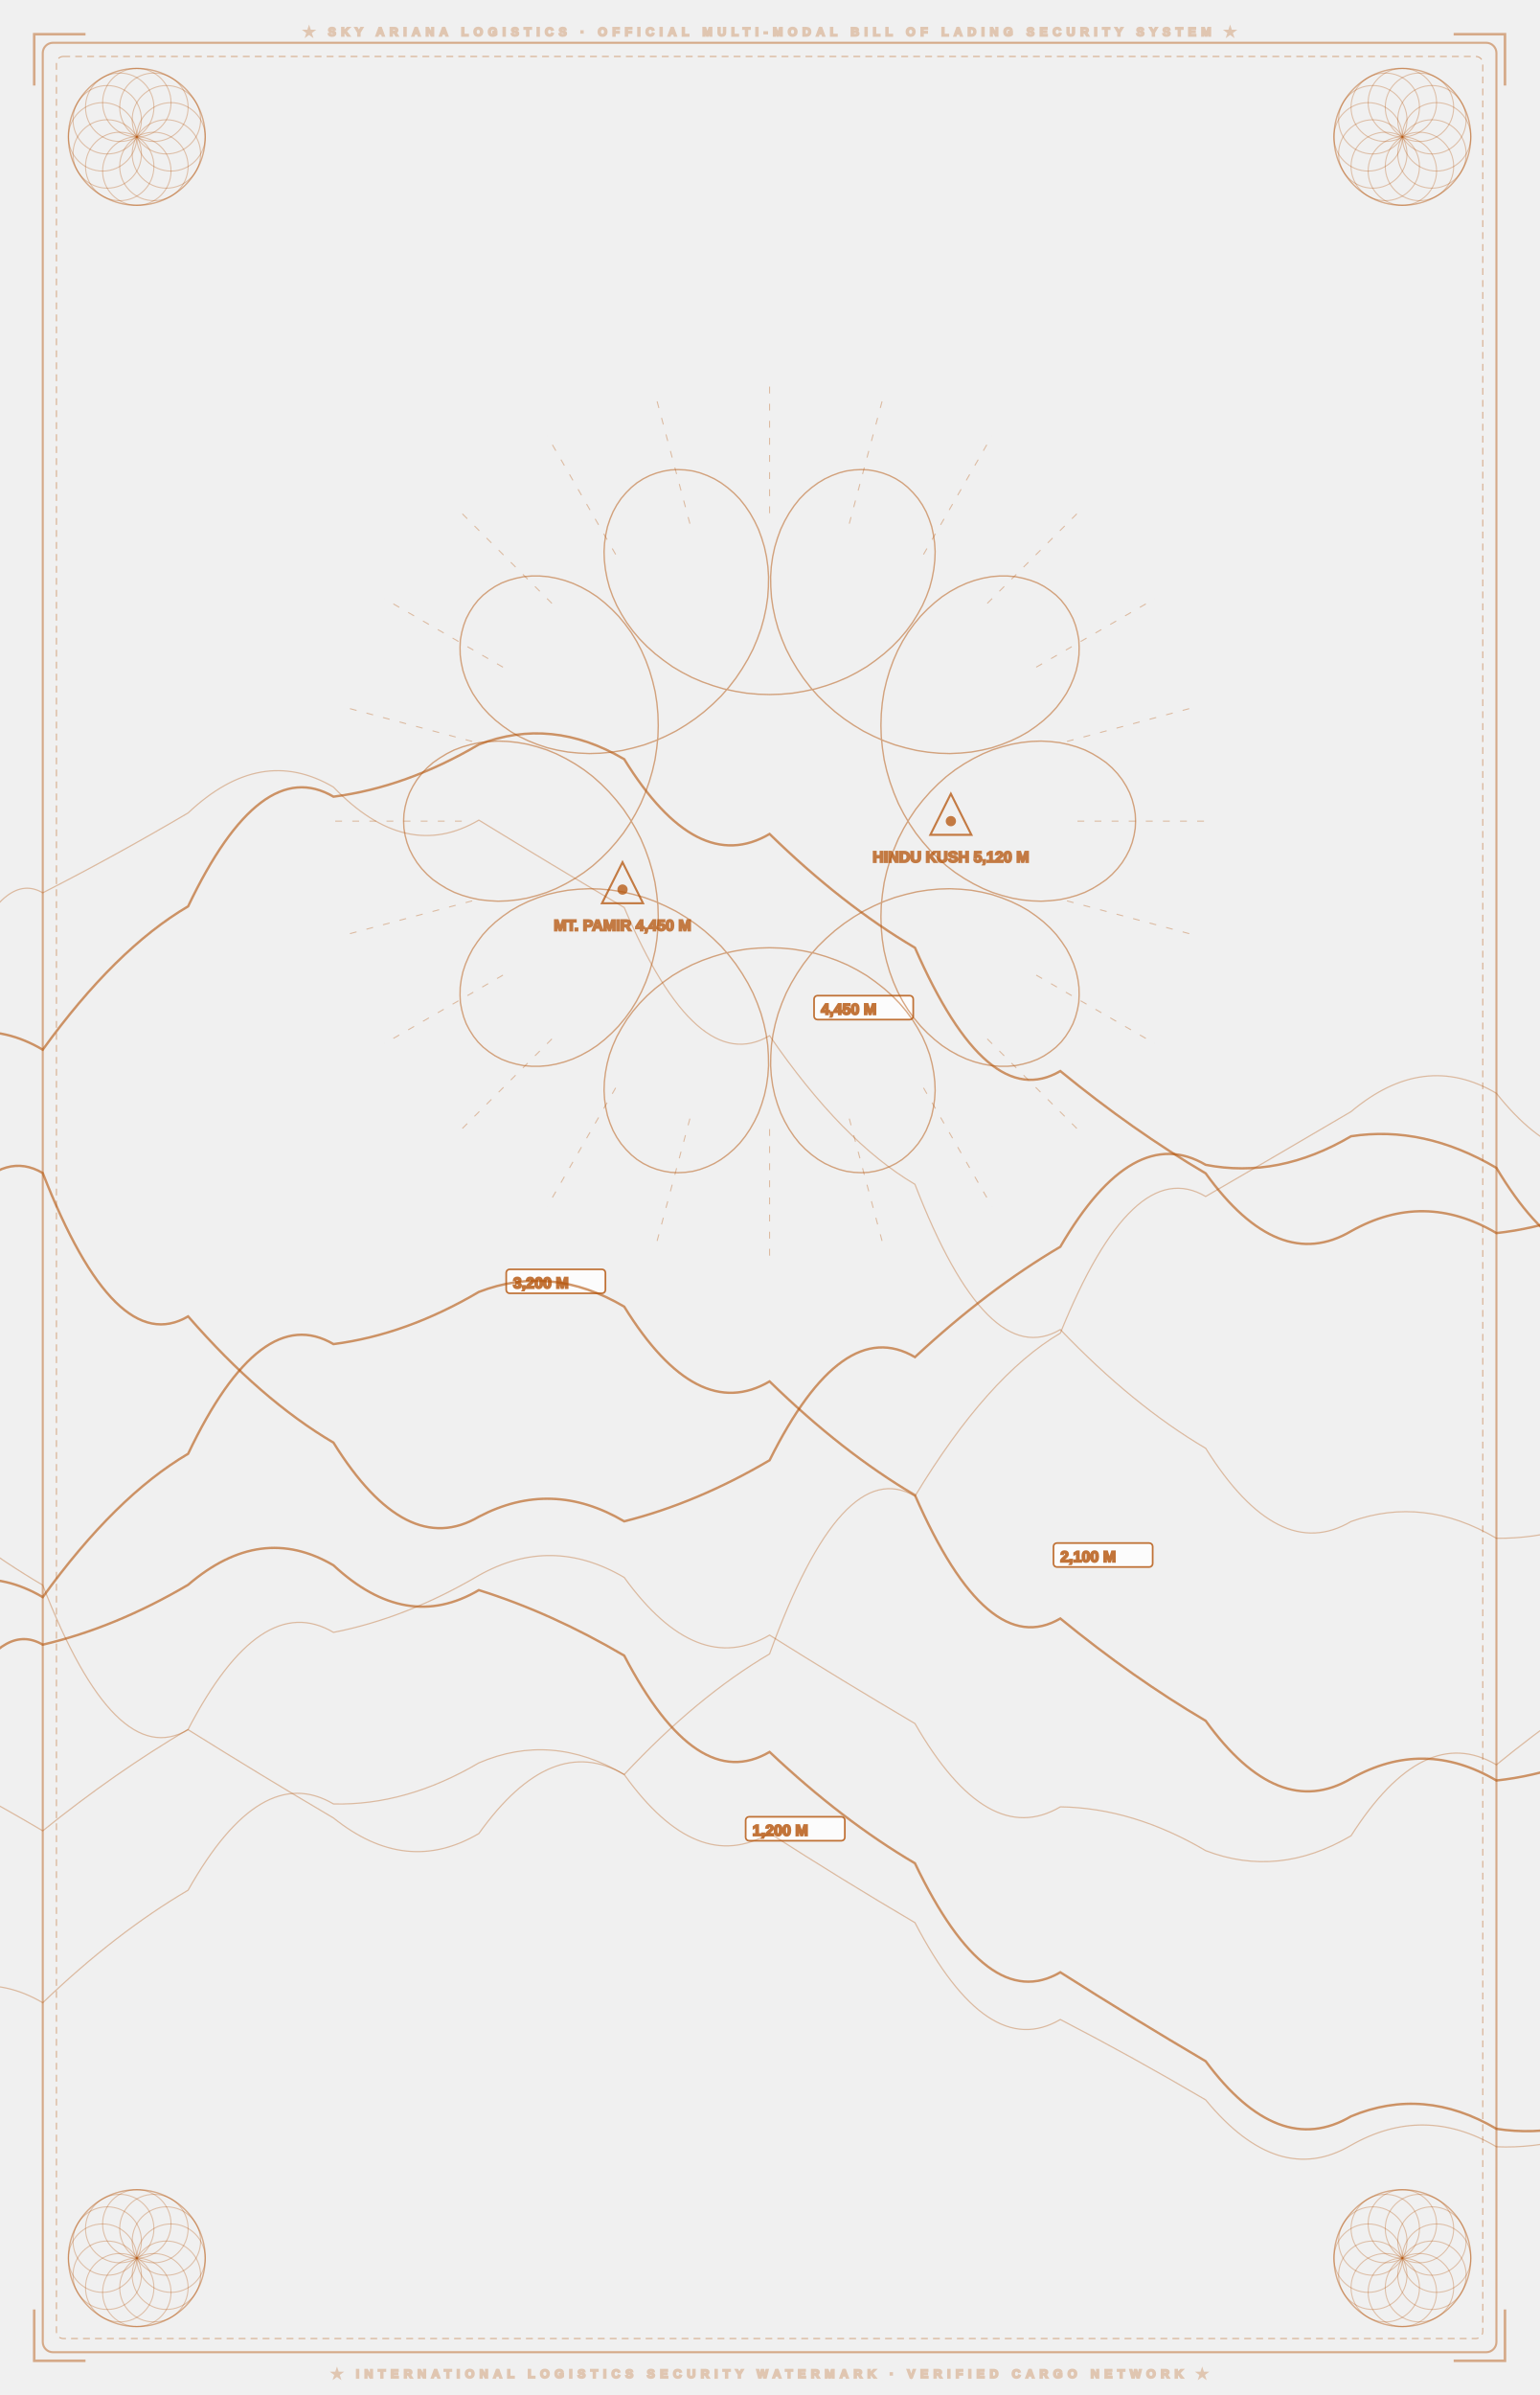
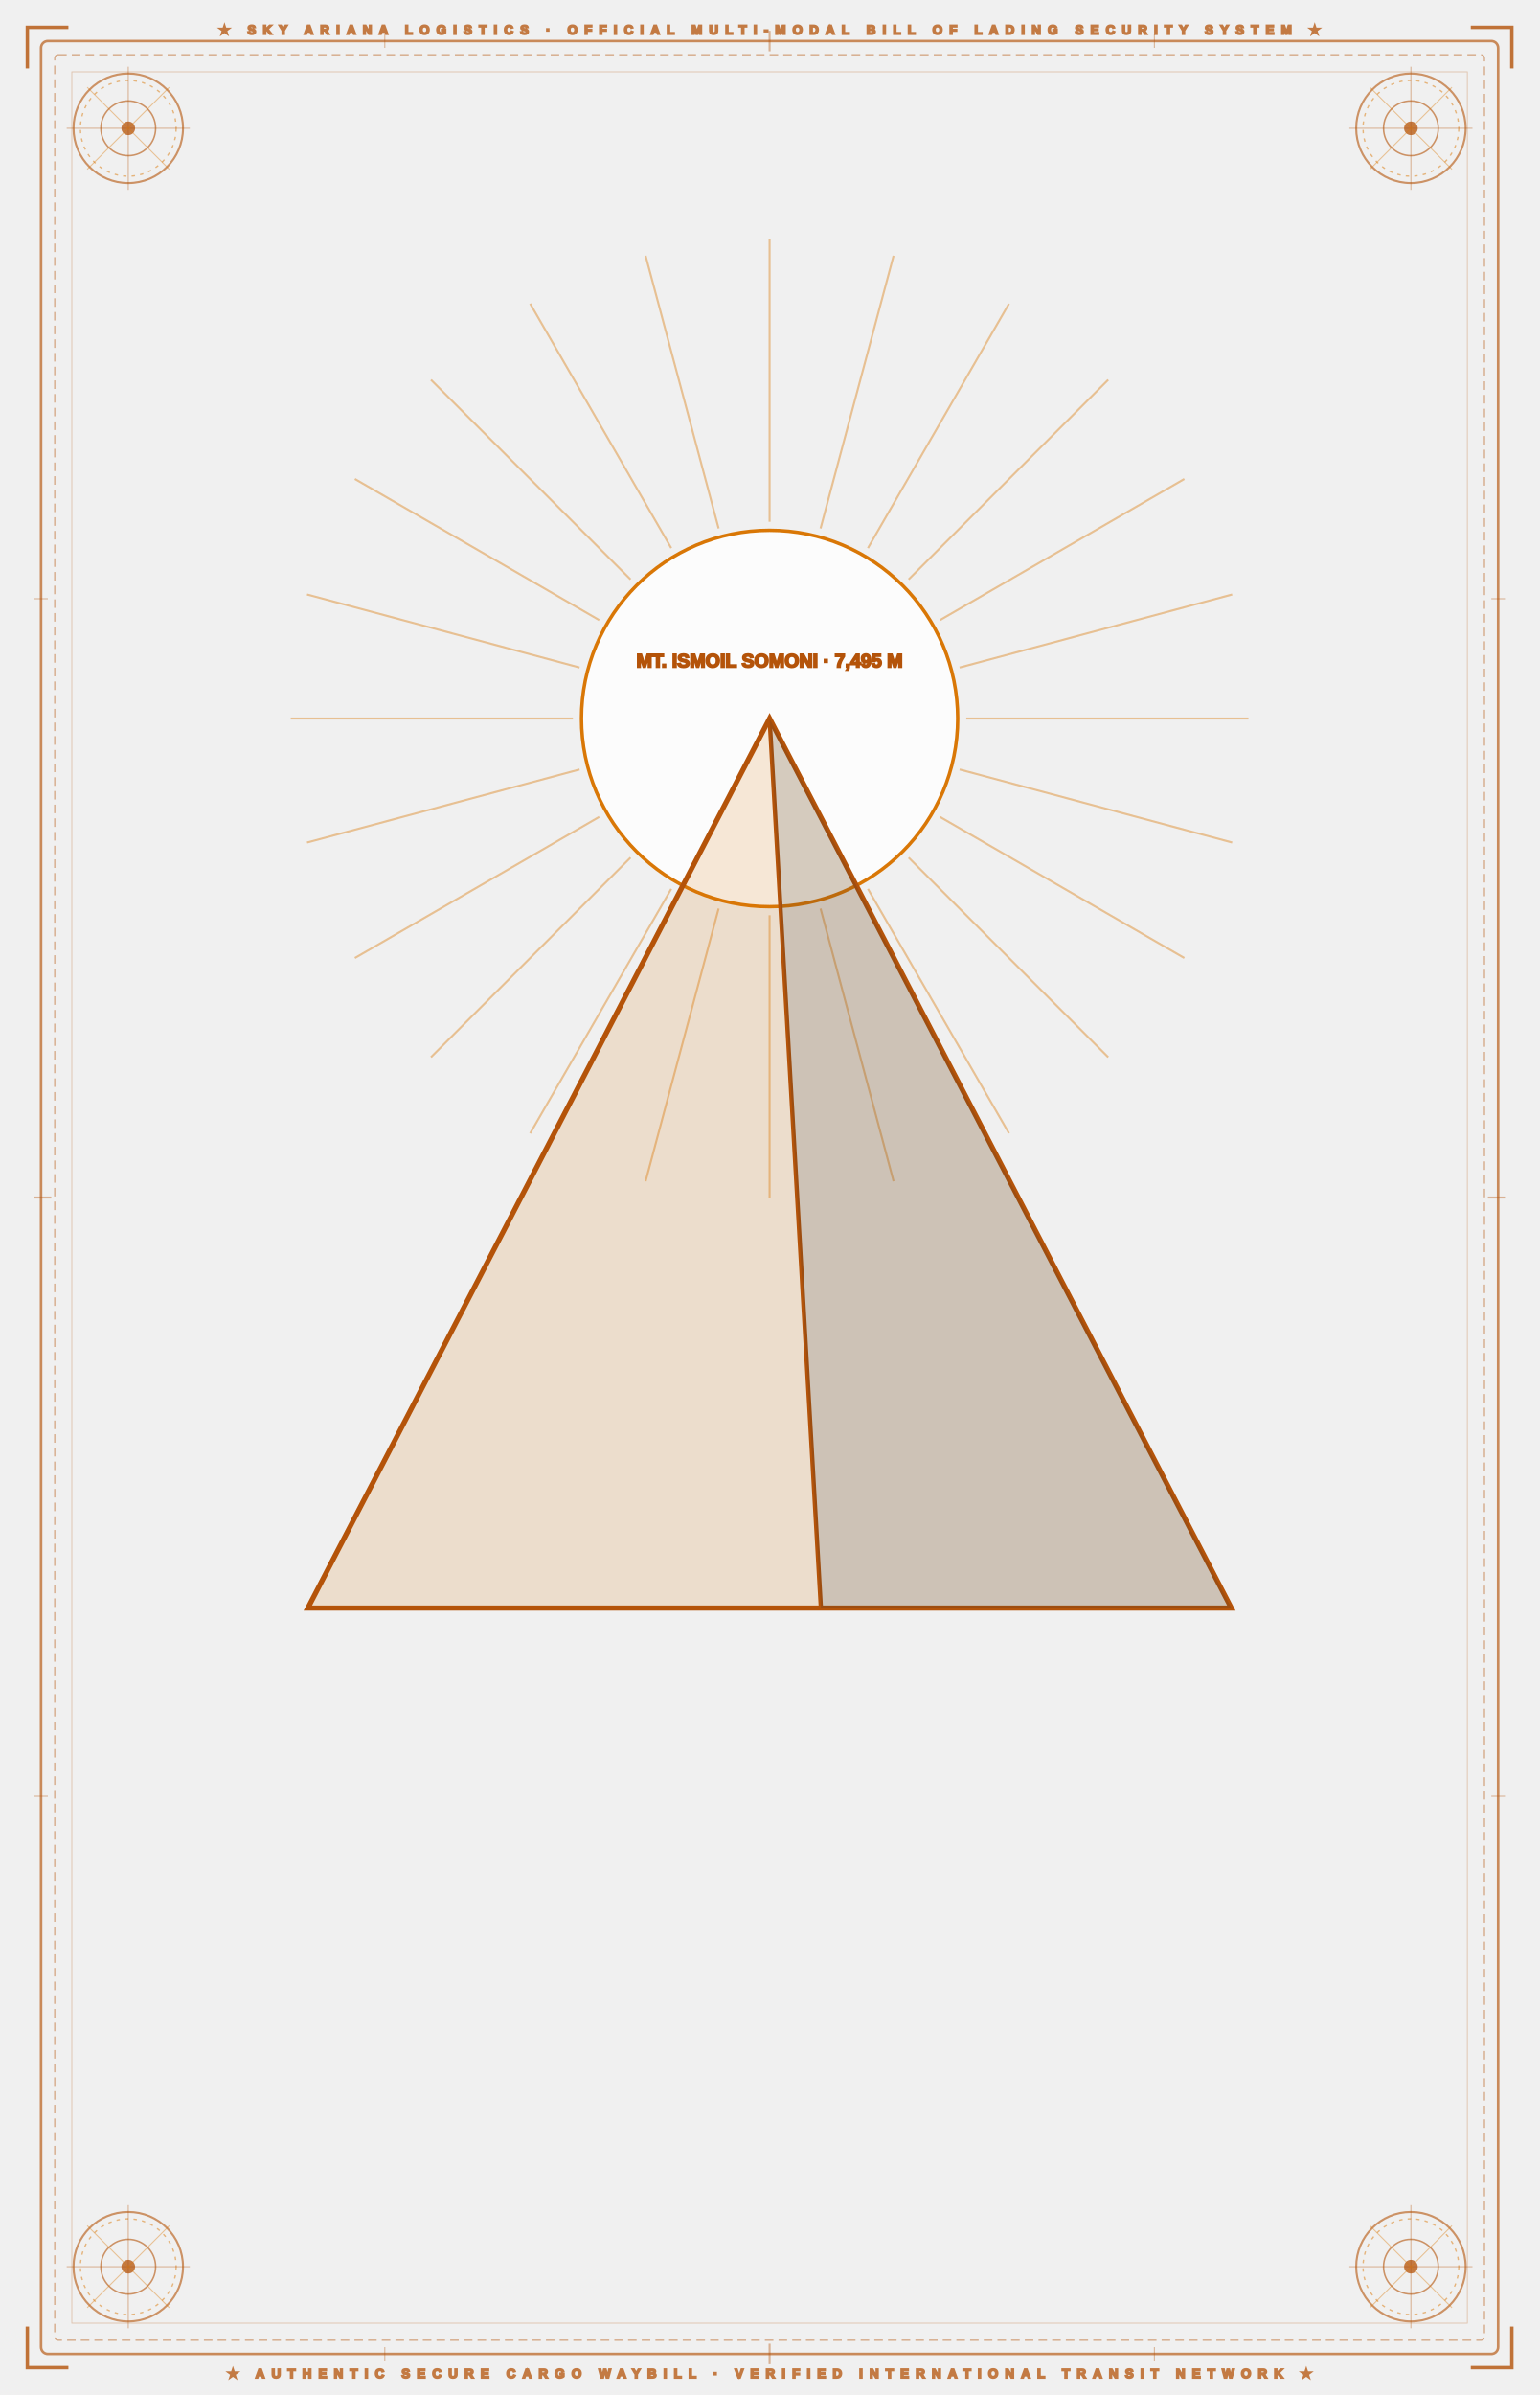
<svg xmlns="http://www.w3.org/2000/svg" viewBox="0 0 900 1400" width="100%" height="100%">
  <defs>
    <filter id="soft-glow" x="-20%" y="-20%" width="140%" height="140%">
      <feGaussianBlur stdDeviation="1.5" result="blur" />
      <feComposite in="SourceGraphic" in2="blur" operator="over" />
    </filter>
+     <linearGradient id="primary-grad" x1="0%" y1="0%" x2="100%" y2="100%">
+       <stop offset="0%" stop-color="#b45309" stop-opacity="0.85" />
+       <stop offset="100%" stop-color="#d97706" stop-opacity="0.5" />
+     </linearGradient>
+     <linearGradient id="fade-down" x1="0%" y1="0%" x2="0%" y2="100%">
+       <stop offset="0%" stop-color="#b45309" stop-opacity="0.7" />
+       <stop offset="100%" stop-color="#d97706" stop-opacity="0.1" />
+     </linearGradient>
  </defs>
-   <g transform="translate(80,80)">
-     <circle cx="0" cy="0" r="40" fill="none" stroke="#b45309" stroke-width="0.8" opacity="0.45" />
-     <circle cx="20.0" cy="0.0" r="20.0" fill="none" stroke="#b45309" stroke-width="0.6" opacity="0.32" />
-     <circle cx="17.3" cy="10.0" r="20.0" fill="none" stroke="#b45309" stroke-width="0.6" opacity="0.32" />
-     <circle cx="10.0" cy="17.3" r="20.0" fill="none" stroke="#b45309" stroke-width="0.6" opacity="0.32" />
-     <circle cx="0.0" cy="20.0" r="20.0" fill="none" stroke="#b45309" stroke-width="0.6" opacity="0.32" />
-     <circle cx="-10.0" cy="17.3" r="20.0" fill="none" stroke="#b45309" stroke-width="0.6" opacity="0.32" />
-     <circle cx="-17.3" cy="10.0" r="20.0" fill="none" stroke="#b45309" stroke-width="0.6" opacity="0.32" />
-     <circle cx="-20.0" cy="0.0" r="20.0" fill="none" stroke="#b45309" stroke-width="0.6" opacity="0.32" />
-     <circle cx="-17.3" cy="-10.0" r="20.0" fill="none" stroke="#b45309" stroke-width="0.6" opacity="0.32" />
-     <circle cx="-10.0" cy="-17.3" r="20.0" fill="none" stroke="#b45309" stroke-width="0.6" opacity="0.32" />
-     <circle cx="-0.0" cy="-20.0" r="20.0" fill="none" stroke="#b45309" stroke-width="0.6" opacity="0.32" />
-     <circle cx="10.0" cy="-17.3" r="20.0" fill="none" stroke="#b45309" stroke-width="0.6" opacity="0.32" />
-     <circle cx="17.3" cy="-10.0" r="20.0" fill="none" stroke="#b45309" stroke-width="0.6" opacity="0.32" />
-   </g>
-   <g transform="translate(820,80)">
-     <circle cx="0" cy="0" r="40" fill="none" stroke="#b45309" stroke-width="0.8" opacity="0.45" />
-     <circle cx="20.0" cy="0.0" r="20.0" fill="none" stroke="#b45309" stroke-width="0.6" opacity="0.32" />
-     <circle cx="17.3" cy="10.0" r="20.0" fill="none" stroke="#b45309" stroke-width="0.6" opacity="0.32" />
-     <circle cx="10.0" cy="17.3" r="20.0" fill="none" stroke="#b45309" stroke-width="0.6" opacity="0.32" />
-     <circle cx="0.0" cy="20.0" r="20.0" fill="none" stroke="#b45309" stroke-width="0.6" opacity="0.32" />
-     <circle cx="-10.0" cy="17.3" r="20.0" fill="none" stroke="#b45309" stroke-width="0.6" opacity="0.32" />
-     <circle cx="-17.3" cy="10.0" r="20.0" fill="none" stroke="#b45309" stroke-width="0.6" opacity="0.32" />
-     <circle cx="-20.0" cy="0.0" r="20.0" fill="none" stroke="#b45309" stroke-width="0.6" opacity="0.32" />
-     <circle cx="-17.3" cy="-10.0" r="20.0" fill="none" stroke="#b45309" stroke-width="0.6" opacity="0.32" />
-     <circle cx="-10.0" cy="-17.3" r="20.0" fill="none" stroke="#b45309" stroke-width="0.6" opacity="0.32" />
-     <circle cx="-0.0" cy="-20.0" r="20.0" fill="none" stroke="#b45309" stroke-width="0.6" opacity="0.32" />
-     <circle cx="10.0" cy="-17.3" r="20.0" fill="none" stroke="#b45309" stroke-width="0.6" opacity="0.32" />
-     <circle cx="17.3" cy="-10.0" r="20.0" fill="none" stroke="#b45309" stroke-width="0.6" opacity="0.32" />
-   </g>
-   <g transform="translate(80,1320)">
-     <circle cx="0" cy="0" r="40" fill="none" stroke="#b45309" stroke-width="0.8" opacity="0.45" />
-     <circle cx="20.0" cy="0.0" r="20.0" fill="none" stroke="#b45309" stroke-width="0.6" opacity="0.32" />
-     <circle cx="17.3" cy="10.0" r="20.0" fill="none" stroke="#b45309" stroke-width="0.6" opacity="0.32" />
-     <circle cx="10.0" cy="17.3" r="20.0" fill="none" stroke="#b45309" stroke-width="0.6" opacity="0.32" />
-     <circle cx="0.0" cy="20.0" r="20.0" fill="none" stroke="#b45309" stroke-width="0.6" opacity="0.32" />
-     <circle cx="-10.0" cy="17.3" r="20.0" fill="none" stroke="#b45309" stroke-width="0.6" opacity="0.32" />
-     <circle cx="-17.3" cy="10.0" r="20.0" fill="none" stroke="#b45309" stroke-width="0.6" opacity="0.32" />
-     <circle cx="-20.0" cy="0.0" r="20.0" fill="none" stroke="#b45309" stroke-width="0.6" opacity="0.32" />
-     <circle cx="-17.3" cy="-10.0" r="20.0" fill="none" stroke="#b45309" stroke-width="0.6" opacity="0.32" />
-     <circle cx="-10.0" cy="-17.3" r="20.0" fill="none" stroke="#b45309" stroke-width="0.6" opacity="0.32" />
-     <circle cx="-0.0" cy="-20.0" r="20.0" fill="none" stroke="#b45309" stroke-width="0.6" opacity="0.32" />
-     <circle cx="10.0" cy="-17.3" r="20.0" fill="none" stroke="#b45309" stroke-width="0.6" opacity="0.32" />
-     <circle cx="17.3" cy="-10.0" r="20.0" fill="none" stroke="#b45309" stroke-width="0.6" opacity="0.32" />
-   </g>
-   <g transform="translate(820,1320)">
-     <circle cx="0" cy="0" r="40" fill="none" stroke="#b45309" stroke-width="0.8" opacity="0.45" />
-     <circle cx="20.0" cy="0.0" r="20.0" fill="none" stroke="#b45309" stroke-width="0.6" opacity="0.32" />
-     <circle cx="17.3" cy="10.0" r="20.0" fill="none" stroke="#b45309" stroke-width="0.6" opacity="0.32" />
-     <circle cx="10.0" cy="17.3" r="20.0" fill="none" stroke="#b45309" stroke-width="0.6" opacity="0.32" />
-     <circle cx="0.0" cy="20.0" r="20.0" fill="none" stroke="#b45309" stroke-width="0.6" opacity="0.32" />
-     <circle cx="-10.0" cy="17.3" r="20.0" fill="none" stroke="#b45309" stroke-width="0.6" opacity="0.32" />
-     <circle cx="-17.3" cy="10.0" r="20.0" fill="none" stroke="#b45309" stroke-width="0.6" opacity="0.32" />
-     <circle cx="-20.0" cy="0.0" r="20.0" fill="none" stroke="#b45309" stroke-width="0.6" opacity="0.32" />
-     <circle cx="-17.3" cy="-10.0" r="20.0" fill="none" stroke="#b45309" stroke-width="0.6" opacity="0.32" />
-     <circle cx="-10.0" cy="-17.3" r="20.0" fill="none" stroke="#b45309" stroke-width="0.6" opacity="0.32" />
-     <circle cx="-0.0" cy="-20.0" r="20.0" fill="none" stroke="#b45309" stroke-width="0.6" opacity="0.32" />
-     <circle cx="10.0" cy="-17.3" r="20.0" fill="none" stroke="#b45309" stroke-width="0.6" opacity="0.32" />
-     <circle cx="17.3" cy="-10.0" r="20.0" fill="none" stroke="#b45309" stroke-width="0.6" opacity="0.32" />
-   </g>
-   <g fill="none" stroke="#b45309" opacity="0.45">
-     <rect x="25" y="25" width="850" height="1350" rx="6" stroke-width="1.2" />
-     <rect x="33" y="33" width="834" height="1334" rx="4" stroke-width="0.6" stroke-dasharray="4 3" />
-     <path d="M20,50 L20,20 L50,20" stroke-width="1.5" />
-     <path d="M880,50 L880,20 L850,20" stroke-width="1.5" />
-     <path d="M20,1350 L20,1380 L50,1380" stroke-width="1.5" />
-     <path d="M880,1350 L880,1380 L850,1380" stroke-width="1.5" />
-     <text x="450" y="21" font-family="Arial, sans-serif" font-size="7" font-weight="bold" letter-spacing="3" text-anchor="middle" fill="#b45309" opacity="0.6">★ SKY ARIANA LOGISTICS · OFFICIAL MULTI-MODAL BILL OF LADING SECURITY SYSTEM ★</text>
-     <text x="450" y="1390" font-family="Arial, sans-serif" font-size="7" font-weight="bold" letter-spacing="3" text-anchor="middle" fill="#b45309" opacity="0.6">★ INTERNATIONAL LOGISTICS SECURITY WATERMARK · VERIFIED CARGO NETWORK ★</text>
-   </g>
-   <g fill="none" stroke="#b45309" stroke-linecap="round">
-     <path d="M -60,623.81 Q -17.5,588.6 25.0,613.6 Q 67.5,554.8 110.0,529.8 Q 152.5,440.7 195.0,465.7 Q 237.5,460.2 280.0,435.2 Q 322.5,418.8 365.0,443.8 Q 407.5,512.5 450.0,487.5 Q 492.5,529.0 535.0,554.0 Q 577.5,651.1 620.0,626.1 Q 662.5,660.9 705.0,685.9 Q 747.5,744.7 790.0,719.7 Q 832.5,695.8 875.0,720.8 Q 917.5,716.2 960.0,691.2" stroke-width="1.4" opacity="0.6" stroke-dasharray="none" />
-     <rect x="476" y="582" width="58" height="14" fill="#ffffff" opacity="0.8" rx="2" />
-     <text x="480" y="593" font-family="Arial, sans-serif" font-size="9" font-weight="bold" fill="#b45309" opacity="0.8">4,450 M</text>
-     <path d="M -60,703.81 Q -17.5,496.9 25.0,521.9 Q 67.5,500.2 110.0,475.2 Q 152.5,435.1 195.0,460.1 Q 237.5,504.4 280.0,479.4 Q 322.5,505.5 365.0,530.5 Q 407.5,630.4 450.0,605.4 Q 492.5,667.3 535.0,692.3 Q 577.5,802.2 620.0,777.2 Q 662.5,821.6 705.0,846.6 Q 747.5,914.4 790.0,889.4 Q 832.5,874.2 875.0,899.2 Q 917.5,899.7 960.0,874.7" stroke-width="0.7" opacity="0.35" stroke-dasharray="none" />
-     <path d="M -60,783.81 Q -17.5,660.7 25.0,685.7 Q 67.5,794.5 110.0,769.5 Q 152.5,818.3 195.0,843.3 Q 237.5,911.6 280.0,886.6 Q 322.5,864.3 365.0,889.3 Q 407.5,878.6 450.0,853.6 Q 492.5,768.3 535.0,793.3 Q 577.5,753.8 620.0,728.8 Q 662.5,655.9 705.0,680.9 Q 747.5,689.2 790.0,664.2 Q 832.5,657.7 875.0,682.7 Q 917.5,753.8 960.0,728.8" stroke-width="1.4" opacity="0.6" stroke-dasharray="none" />
-     <rect x="296" y="742" width="58" height="14" fill="#ffffff" opacity="0.8" rx="2" />
-     <text x="300" y="753" font-family="Arial, sans-serif" font-size="9" font-weight="bold" fill="#b45309" opacity="0.8">3,200 M</text>
-     <path d="M -60,863.81 Q -17.5,901.6 25.0,926.6 Q 67.5,1036.1 110.0,1011.1 Q 152.5,1037.7 195.0,1062.7 Q 237.5,1096.8 280.0,1071.8 Q 322.5,1012.3 365.0,1037.3 Q 407.5,991.8 450.0,966.8 Q 492.5,849.6 535.0,874.6 Q 577.5,804.3 620.0,779.3 Q 662.5,674.4 705.0,699.4 Q 747.5,674.8 790.0,649.8 Q 832.5,614.1 875.0,639.1 Q 917.5,692.7 960.0,667.7" stroke-width="0.7" opacity="0.35" stroke-dasharray="none" />
-     <path d="M -60,943.81 Q -17.5,908.6 25.0,933.6 Q 67.5,874.8 110.0,849.8 Q 152.5,760.7 195.0,785.7 Q 237.5,780.2 280.0,755.2 Q 322.5,738.8 365.0,763.8 Q 407.5,832.5 450.0,807.5 Q 492.5,849.0 535.0,874.0 Q 577.5,971.1 620.0,946.1 Q 662.5,980.9 705.0,1005.9 Q 747.5,1064.7 790.0,1039.7 Q 832.5,1015.8 875.0,1040.8 Q 917.5,1036.2 960.0,1011.2" stroke-width="1.4" opacity="0.6" stroke-dasharray="none" />
-     <rect x="616" y="902" width="58" height="14" fill="#ffffff" opacity="0.8" rx="2" />
-     <text x="620" y="913" font-family="Arial, sans-serif" font-size="9" font-weight="bold" fill="#b45309" opacity="0.8">2,100 M</text>
-     <path d="M -60,1023.81 Q -17.5,1045.2 25.0,1070.2 Q 67.5,1035.9 110.0,1010.9 Q 152.5,929.2 195.0,954.2 Q 237.5,945.9 280.0,920.9 Q 322.5,897.1 365.0,922.1 Q 407.5,980.8 450.0,955.8 Q 492.5,982.5 535.0,1007.5 Q 577.5,1081.2 620.0,1056.2 Q 662.5,1056.8 705.0,1081.8 Q 747.5,1098.1 790.0,1073.1 Q 832.5,1006.6 875.0,1031.6 Q 917.5,996.9 960.0,971.9" stroke-width="0.7" opacity="0.35" stroke-dasharray="none" />
-     <path d="M -60,1103.81 Q -17.5,936.4 25.0,961.4 Q 67.5,951.4 110.0,926.4 Q 152.5,890.0 195.0,915.0 Q 237.5,954.5 280.0,929.5 Q 322.5,942.8 365.0,967.8 Q 407.5,1049.1 450.0,1024.1 Q 492.5,1064.2 535.0,1089.2 Q 577.5,1177.9 620.0,1152.9 Q 662.5,1179.9 705.0,1204.9 Q 747.5,1262.1 790.0,1237.1 Q 832.5,1219.4 875.0,1244.4 Q 917.5,1251.0 960.0,1226.0" stroke-width="1.4" opacity="0.6" stroke-dasharray="none" />
-     <rect x="436" y="1062" width="58" height="14" fill="#ffffff" opacity="0.8" rx="2" />
-     <text x="440" y="1073" font-family="Arial, sans-serif" font-size="9" font-weight="bold" fill="#b45309" opacity="0.8">1,200 M</text>
-     <path d="M -60,1183.81 Q -17.5,1145.7 25.0,1170.7 Q 67.5,1129.9 110.0,1104.9 Q 152.5,1029.5 195.0,1054.5 Q 237.5,1055.5 280.0,1030.5 Q 322.5,1012.3 365.0,1037.3 Q 407.5,1096.6 450.0,1071.6 Q 492.5,1098.9 535.0,1123.9 Q 577.5,1205.5 620.0,1180.5 Q 662.5,1202.5 705.0,1227.5 Q 747.5,1279.0 790.0,1254.0 Q 832.5,1229.9 875.0,1254.9 Q 917.5,1256.7 960.0,1231.7" stroke-width="0.7" opacity="0.35" stroke-dasharray="none" />
-     <g transform="translate(364,520)" opacity="0.75">
-       <polygon points="0,-16 -12,8 12,8" fill="none" stroke="#b45309" stroke-width="1.2" />
-       <circle cx="0" cy="0" r="2.5" fill="#b45309" />
-       <text x="0" y="24" font-family="Arial, sans-serif" font-size="9" font-weight="bold" fill="#b45309" text-anchor="middle">MT. PAMIR 4,450 M</text>
-     </g>
-     <g transform="translate(556,480)" opacity="0.75">
-       <polygon points="0,-16 -12,8 12,8" fill="none" stroke="#b45309" stroke-width="1.2" />
-       <circle cx="0" cy="0" r="2.5" fill="#b45309" />
-       <text x="0" y="24" font-family="Arial, sans-serif" font-size="9" font-weight="bold" fill="#b45309" text-anchor="middle">HINDU KUSH 5,120 M</text>
+   <g fill="none" stroke="#b45309">
+     <rect x="24" y="24" width="852" height="1352" rx="4" stroke-width="1.5" opacity="0.65" />
+     <rect x="32" y="32" width="836" height="1336" rx="2" stroke-width="0.7" stroke-dasharray="5 3" opacity="0.5" />
+     <rect x="42" y="42" width="816" height="1316" stroke-width="0.5" opacity="0.3" />
+     <path d="M16,40 L16,16 L40,16" stroke-width="2" opacity="0.8" />
+     <path d="M884,40 L884,16 L860,16" stroke-width="2" opacity="0.8" />
+     <path d="M16,1360 L16,1384 L40,1384" stroke-width="2" opacity="0.8" />
+     <path d="M884,1360 L884,1384 L860,1384" stroke-width="2" opacity="0.8" />
+     <text x="450" y="20" font-family="Arial, sans-serif" font-size="7.5" font-weight="bold" letter-spacing="4" text-anchor="middle" fill="#b45309" opacity="0.75">★ SKY ARIANA LOGISTICS · OFFICIAL MULTI-MODAL BILL OF LADING SECURITY SYSTEM ★</text>
+     <text x="450" y="1390" font-family="Arial, sans-serif" font-size="7.5" font-weight="bold" letter-spacing="4" text-anchor="middle" fill="#b45309" opacity="0.75">★ AUTHENTIC SECURE CARGO WAYBILL · VERIFIED INTERNATIONAL TRANSIT NETWORK ★</text>
+     <g opacity="0.4" stroke-width="0.6">
+       <line x1="20" y1="350" x2="28" y2="350" />
+       <line x1="20" y1="700" x2="30" y2="700" stroke-width="1.2" />
+       <line x1="20" y1="1050" x2="28" y2="1050" />
+       <line x1="872" y1="350" x2="880" y2="350" />
+       <line x1="870" y1="700" x2="880" y2="700" stroke-width="1.2" />
+       <line x1="872" y1="1050" x2="880" y2="1050" />
+       <line x1="225" y1="20" x2="225" y2="28" />
+       <line x1="450" y1="18" x2="450" y2="30" stroke-width="1.2" />
+       <line x1="675" y1="20" x2="675" y2="28" />
+       <line x1="225" y1="1372" x2="225" y2="1380" />
+       <line x1="450" y1="1370" x2="450" y2="1382" stroke-width="1.2" />
+       <line x1="675" y1="1372" x2="675" y2="1380" />
    </g>
  </g>
-   <path d="M664.0,480.0 L663.8,475.8 L663.1,471.6 L662.0,467.4 L660.5,463.4 L658.5,459.5 L656.2,455.8 L653.4,452.2 L650.3,448.9 L646.8,445.8 L642.9,443.1 L638.8,440.6 L634.4,438.4 L629.6,436.6 L624.7,435.2 L619.6,434.1 L614.2,433.5 L608.8,433.2 L603.2,433.4 L597.5,434.0 L591.8,435.0 L586.1,436.5 L580.4,438.3 L574.8,440.6 L569.2,443.4 L563.8,446.5 L558.5,450.0 L553.4,453.9 L548.6,458.2 L544.0,462.8 L539.6,467.8 L535.5,473.0 L531.8,478.5 L528.4,484.3 L525.3,490.3 L522.7,496.5 L520.4,502.9 L518.5,509.4 L517.0,515.9 L516.0,522.6 L515.3,529.3 L515.1,535.9 L515.3,542.6 L515.9,549.1 L516.9,555.6 L518.4,561.9 L520.2,568.0 L522.4,574.0 L524.9,579.7 L527.8,585.2 L531.0,590.4 L534.5,595.2 L538.3,599.8 L542.3,603.9 L546.5,607.7 L550.9,611.2 L555.5,614.2 L560.2,616.8 L565.0,619.0 L569.8,620.7 L574.7,622.0 L579.6,622.9 L584.4,623.3 L589.1,623.3 L593.8,622.9 L598.2,622.0 L602.5,620.8 L606.7,619.2 L610.5,617.2 L614.1,614.8 L617.5,612.1 L620.5,609.1 L623.1,605.8 L625.4,602.2 L627.4,598.4 L628.9,594.4 L630.0,590.3 L630.8,586.0 L631.0,581.6 L630.9,577.1 L630.3,572.6 L629.3,568.0 L627.8,563.5 L625.9,559.1 L623.6,554.7 L620.8,550.5 L617.7,546.4 L614.1,542.5 L610.2,538.9 L605.9,535.5 L601.3,532.3 L596.4,529.5 L591.2,527.0 L585.7,524.8 L580.0,522.9 L574.1,521.5 L568.0,520.4 L561.8,519.8 L555.4,519.5 L549.0,519.7 L542.6,520.3 L536.1,521.3 L529.7,522.8 L523.3,524.6 L517.0,526.9 L510.9,529.6 L504.9,532.6 L499.1,536.1 L493.5,539.9 L488.2,544.0 L483.1,548.5 L478.3,553.2 L473.9,558.2 L469.8,563.5 L466.1,569.0 L462.7,574.7 L459.7,580.5 L457.2,586.4 L455.0,592.5 L453.3,598.6 L452.0,604.7 L451.1,610.8 L450.7,616.9 L450.6,622.9 L451.0,628.8 L451.8,634.5 L453.0,640.1 L454.6,645.4 L456.5,650.6 L458.8,655.4 L461.4,660.0 L464.3,664.3 L467.4,668.2 L470.8,671.7 L474.5,674.9 L478.3,677.7 L482.3,680.1 L486.4,682.0 L490.7,683.6 L494.9,684.7 L499.3,685.3 L503.6,685.5 L507.8,685.3 L512.0,684.6 L516.1,683.5 L520.1,682.0 L523.9,680.1 L527.5,677.8 L530.8,675.1 L533.9,672.0 L536.8,668.6 L539.3,664.9 L541.5,660.9 L543.3,656.6 L544.8,652.1 L545.8,647.4 L546.5,642.5 L546.8,637.5 L546.6,632.3 L546.0,627.1 L545.0,621.8 L543.6,616.5 L541.7,611.3 L539.4,606.1 L536.6,601.0 L533.5,596.0 L529.9,591.1 L526.0,586.5 L521.7,582.1 L517.0,577.9 L512.0,574.0 L506.8,570.3 L501.2,567.0 L495.4,564.0 L489.3,561.4 L483.1,559.2 L476.7,557.3 L470.1,555.9 L463.5,554.8 L456.7,554.2 L450.0,554.0 L443.3,554.2 L436.5,554.8 L429.9,555.9 L423.3,557.3 L416.9,559.2 L410.7,561.4 L404.6,564.0 L398.8,567.0 L393.2,570.3 L388.0,574.0 L383.0,577.9 L378.3,582.1 L374.0,586.5 L370.1,591.1 L366.5,596.0 L363.4,601.0 L360.6,606.1 L358.3,611.3 L356.4,616.5 L355.0,621.8 L354.0,627.1 L353.4,632.3 L353.2,637.5 L353.5,642.5 L354.2,647.4 L355.2,652.1 L356.7,656.6 L358.5,660.9 L360.7,664.9 L363.2,668.6 L366.1,672.0 L369.2,675.1 L372.5,677.8 L376.1,680.1 L379.9,682.0 L383.9,683.5 L388.0,684.6 L392.2,685.3 L396.4,685.5 L400.7,685.3 L405.1,684.7 L409.3,683.6 L413.6,682.0 L417.7,680.1 L421.7,677.7 L425.5,674.9 L429.2,671.7 L432.6,668.2 L435.7,664.3 L438.6,660.0 L441.2,655.4 L443.5,650.6 L445.4,645.4 L447.0,640.1 L448.2,634.5 L449.0,628.8 L449.4,622.9 L449.3,616.9 L448.9,610.8 L448.0,604.7 L446.7,598.6 L445.0,592.5 L442.8,586.4 L440.3,580.5 L437.3,574.7 L433.9,569.0 L430.2,563.5 L426.1,558.2 L421.7,553.2 L416.9,548.5 L411.8,544.0 L406.5,539.9 L400.9,536.1 L395.1,532.6 L389.1,529.6 L383.0,526.9 L376.7,524.6 L370.3,522.8 L363.9,521.3 L357.4,520.3 L351.0,519.7 L344.6,519.5 L338.2,519.8 L332.0,520.4 L325.9,521.5 L320.0,522.9 L314.3,524.8 L308.8,527.0 L303.6,529.5 L298.7,532.3 L294.1,535.5 L289.8,538.9 L285.9,542.5 L282.3,546.4 L279.2,550.5 L276.4,554.7 L274.1,559.1 L272.2,563.5 L270.7,568.0 L269.7,572.6 L269.1,577.1 L269.0,581.6 L269.2,586.0 L270.0,590.3 L271.1,594.4 L272.6,598.4 L274.6,602.2 L276.9,605.8 L279.5,609.1 L282.5,612.1 L285.9,614.8 L289.5,617.2 L293.3,619.2 L297.5,620.8 L301.8,622.0 L306.2,622.9 L310.9,623.3 L315.6,623.3 L320.4,622.9 L325.3,622.0 L330.2,620.7 L335.0,619.0 L339.8,616.8 L344.5,614.2 L349.1,611.2 L353.5,607.7 L357.7,603.9 L361.7,599.8 L365.5,595.2 L369.0,590.4 L372.2,585.2 L375.1,579.7 L377.6,574.0 L379.8,568.0 L381.6,561.9 L383.1,555.6 L384.1,549.1 L384.7,542.6 L384.9,535.9 L384.7,529.3 L384.0,522.6 L383.0,515.9 L381.5,509.4 L379.6,502.9 L377.3,496.5 L374.7,490.3 L371.6,484.3 L368.2,478.5 L364.5,473.0 L360.4,467.8 L356.0,462.8 L351.4,458.2 L346.6,453.9 L341.5,450.0 L336.2,446.5 L330.8,443.4 L325.2,440.6 L319.6,438.3 L313.9,436.5 L308.2,435.0 L302.5,434.0 L296.8,433.4 L291.2,433.2 L285.8,433.5 L280.4,434.1 L275.3,435.2 L270.4,436.6 L265.6,438.4 L261.2,440.6 L257.1,443.1 L253.2,445.8 L249.7,448.9 L246.6,452.2 L243.8,455.8 L241.5,459.5 L239.5,463.4 L238.0,467.4 L236.9,471.6 L236.2,475.8 L236.0,480.0 L236.2,484.2 L236.9,488.4 L238.0,492.6 L239.5,496.6 L241.5,500.5 L243.8,504.2 L246.6,507.8 L249.7,511.1 L253.2,514.2 L257.1,516.9 L261.2,519.4 L265.6,521.6 L270.4,523.4 L275.3,524.8 L280.4,525.9 L285.8,526.5 L291.2,526.8 L296.8,526.6 L302.5,526.0 L308.2,525.0 L313.9,523.5 L319.6,521.7 L325.2,519.4 L330.8,516.6 L336.2,513.5 L341.5,510.0 L346.6,506.1 L351.4,501.8 L356.0,497.2 L360.4,492.2 L364.5,487.0 L368.2,481.5 L371.6,475.7 L374.7,469.7 L377.3,463.5 L379.6,457.1 L381.5,450.6 L383.0,444.1 L384.0,437.4 L384.7,430.7 L384.9,424.1 L384.7,417.4 L384.1,410.9 L383.1,404.4 L381.6,398.1 L379.8,392.0 L377.6,386.0 L375.1,380.3 L372.2,374.8 L369.0,369.6 L365.5,364.8 L361.7,360.2 L357.7,356.1 L353.5,352.3 L349.1,348.8 L344.5,345.8 L339.8,343.2 L335.0,341.0 L330.2,339.3 L325.3,338.0 L320.4,337.1 L315.6,336.7 L310.9,336.7 L306.2,337.1 L301.8,338.0 L297.5,339.2 L293.3,340.8 L289.5,342.8 L285.9,345.2 L282.5,347.9 L279.5,350.9 L276.9,354.2 L274.6,357.8 L272.6,361.6 L271.1,365.6 L270.0,369.7 L269.2,374.0 L269.0,378.4 L269.1,382.9 L269.7,387.4 L270.7,392.0 L272.2,396.5 L274.1,400.9 L276.4,405.3 L279.2,409.5 L282.3,413.6 L285.9,417.5 L289.8,421.1 L294.1,424.5 L298.7,427.7 L303.6,430.5 L308.8,433.0 L314.3,435.2 L320.0,437.1 L325.9,438.5 L332.0,439.6 L338.2,440.2 L344.6,440.5 L351.0,440.3 L357.4,439.7 L363.9,438.7 L370.3,437.2 L376.7,435.4 L383.0,433.1 L389.1,430.4 L395.1,427.4 L400.9,423.9 L406.5,420.1 L411.8,416.0 L416.9,411.5 L421.7,406.8 L426.1,401.8 L430.2,396.5 L433.9,391.0 L437.3,385.3 L440.3,379.5 L442.8,373.6 L445.0,367.5 L446.7,361.4 L448.0,355.3 L448.9,349.2 L449.3,343.1 L449.4,337.1 L449.0,331.2 L448.2,325.5 L447.0,319.9 L445.4,314.6 L443.5,309.4 L441.2,304.6 L438.6,300.0 L435.7,295.7 L432.6,291.8 L429.2,288.3 L425.5,285.1 L421.7,282.3 L417.7,279.9 L413.6,278.0 L409.3,276.4 L405.1,275.3 L400.7,274.7 L396.4,274.5 L392.2,274.7 L388.0,275.4 L383.9,276.5 L379.9,278.0 L376.1,279.9 L372.5,282.2 L369.2,284.9 L366.1,288.0 L363.2,291.4 L360.7,295.1 L358.5,299.1 L356.7,303.4 L355.2,307.9 L354.2,312.6 L353.5,317.5 L353.2,322.5 L353.4,327.7 L354.0,332.9 L355.0,338.2 L356.4,343.5 L358.3,348.7 L360.6,353.9 L363.4,359.0 L366.5,364.0 L370.1,368.9 L374.0,373.5 L378.3,377.9 L383.0,382.1 L388.0,386.0 L393.2,389.7 L398.8,393.0 L404.6,396.0 L410.7,398.6 L416.9,400.8 L423.3,402.7 L429.9,404.1 L436.5,405.2 L443.3,405.8 L450.0,406.0 L456.7,405.8 L463.5,405.2 L470.1,404.1 L476.7,402.7 L483.1,400.8 L489.3,398.6 L495.4,396.0 L501.2,393.0 L506.8,389.7 L512.0,386.0 L517.0,382.1 L521.7,377.9 L526.0,373.5 L529.9,368.9 L533.5,364.0 L536.6,359.0 L539.4,353.9 L541.7,348.7 L543.6,343.5 L545.0,338.2 L546.0,332.9 L546.6,327.7 L546.8,322.5 L546.5,317.5 L545.8,312.6 L544.8,307.9 L543.3,303.4 L541.5,299.1 L539.3,295.1 L536.8,291.4 L533.9,288.0 L530.8,284.9 L527.5,282.2 L523.9,279.9 L520.1,278.0 L516.1,276.5 L512.0,275.4 L507.8,274.7 L503.6,274.5 L499.3,274.7 L494.9,275.3 L490.7,276.4 L486.4,278.0 L482.3,279.9 L478.3,282.3 L474.5,285.1 L470.8,288.3 L467.4,291.8 L464.3,295.7 L461.4,300.0 L458.8,304.6 L456.5,309.4 L454.6,314.6 L453.0,319.9 L451.8,325.5 L451.0,331.2 L450.6,337.1 L450.7,343.1 L451.1,349.2 L452.0,355.3 L453.3,361.4 L455.0,367.5 L457.2,373.6 L459.7,379.5 L462.7,385.3 L466.1,391.0 L469.8,396.5 L473.9,401.8 L478.3,406.8 L483.1,411.5 L488.2,416.0 L493.5,420.1 L499.1,423.9 L504.9,427.4 L510.9,430.4 L517.0,433.1 L523.3,435.4 L529.7,437.2 L536.1,438.7 L542.6,439.7 L549.0,440.3 L555.4,440.5 L561.8,440.2 L568.0,439.6 L574.1,438.5 L580.0,437.1 L585.7,435.2 L591.2,433.0 L596.4,430.5 L601.3,427.7 L605.9,424.5 L610.2,421.1 L614.1,417.5 L617.7,413.6 L620.8,409.5 L623.6,405.3 L625.9,400.9 L627.8,396.5 L629.3,392.0 L630.3,387.4 L630.9,382.9 L631.0,378.4 L630.8,374.0 L630.0,369.7 L628.9,365.6 L627.4,361.6 L625.4,357.8 L623.1,354.2 L620.5,350.9 L617.5,347.9 L614.1,345.2 L610.5,342.8 L606.7,340.8 L602.5,339.2 L598.2,338.0 L593.8,337.1 L589.1,336.7 L584.4,336.7 L579.6,337.1 L574.7,338.0 L569.8,339.3 L565.0,341.0 L560.2,343.2 L555.5,345.8 L550.9,348.8 L546.5,352.3 L542.3,356.1 L538.3,360.2 L534.5,364.8 L531.0,369.6 L527.8,374.8 L524.9,380.3 L522.4,386.0 L520.2,392.0 L518.4,398.1 L516.9,404.4 L515.9,410.9 L515.3,417.4 L515.1,424.1 L515.3,430.7 L516.0,437.4 L517.0,444.1 L518.5,450.6 L520.4,457.1 L522.7,463.5 L525.3,469.7 L528.4,475.7 L531.8,481.5 L535.5,487.0 L539.6,492.2 L544.0,497.2 L548.6,501.8 L553.4,506.1 L558.5,510.0 L563.8,513.5 L569.2,516.6 L574.8,519.4 L580.4,521.7 L586.1,523.5 L591.8,525.0 L597.5,526.0 L603.2,526.6 L608.8,526.8 L614.2,526.5 L619.6,525.9 L624.7,524.8 L629.6,523.4 L634.4,521.6 L638.8,519.4 L642.9,516.9 L646.8,514.2 L650.3,511.1 L653.4,507.8 L656.2,504.2 L658.5,500.5 L660.5,496.6 L662.0,492.6 L663.1,488.4 L663.8,484.2 L664.0,480.0Z" fill="none" stroke="#b45309" stroke-width="0.8" opacity="0.5" />
-   <g transform="translate(450,480)" stroke="#b45309" opacity="0.35">
-     <line x1="180.0" y1="0.0" x2="260.0" y2="0.0" stroke-width="0.6" stroke-dasharray="4 6" />
-     <line x1="173.9" y1="46.6" x2="251.1" y2="67.3" stroke-width="0.6" stroke-dasharray="4 6" />
-     <line x1="155.9" y1="90.0" x2="225.2" y2="130.0" stroke-width="0.6" stroke-dasharray="4 6" />
-     <line x1="127.3" y1="127.3" x2="183.8" y2="183.8" stroke-width="0.6" stroke-dasharray="4 6" />
-     <line x1="90.0" y1="155.9" x2="130.0" y2="225.2" stroke-width="0.6" stroke-dasharray="4 6" />
-     <line x1="46.6" y1="173.9" x2="67.3" y2="251.1" stroke-width="0.6" stroke-dasharray="4 6" />
-     <line x1="0.0" y1="180.0" x2="0.0" y2="260.0" stroke-width="0.6" stroke-dasharray="4 6" />
-     <line x1="-46.6" y1="173.9" x2="-67.3" y2="251.1" stroke-width="0.6" stroke-dasharray="4 6" />
-     <line x1="-90.0" y1="155.9" x2="-130.0" y2="225.2" stroke-width="0.6" stroke-dasharray="4 6" />
-     <line x1="-127.3" y1="127.3" x2="-183.8" y2="183.8" stroke-width="0.6" stroke-dasharray="4 6" />
-     <line x1="-155.9" y1="90.0" x2="-225.2" y2="130.0" stroke-width="0.6" stroke-dasharray="4 6" />
-     <line x1="-173.9" y1="46.6" x2="-251.1" y2="67.3" stroke-width="0.6" stroke-dasharray="4 6" />
-     <line x1="-180.0" y1="0.0" x2="-260.0" y2="0.0" stroke-width="0.6" stroke-dasharray="4 6" />
-     <line x1="-173.9" y1="-46.6" x2="-251.1" y2="-67.3" stroke-width="0.6" stroke-dasharray="4 6" />
-     <line x1="-155.9" y1="-90.0" x2="-225.2" y2="-130.0" stroke-width="0.6" stroke-dasharray="4 6" />
-     <line x1="-127.3" y1="-127.3" x2="-183.8" y2="-183.8" stroke-width="0.6" stroke-dasharray="4 6" />
-     <line x1="-90.0" y1="-155.9" x2="-130.0" y2="-225.2" stroke-width="0.6" stroke-dasharray="4 6" />
-     <line x1="-46.6" y1="-173.9" x2="-67.3" y2="-251.1" stroke-width="0.6" stroke-dasharray="4 6" />
-     <line x1="-0.0" y1="-180.0" x2="-0.0" y2="-260.0" stroke-width="0.6" stroke-dasharray="4 6" />
-     <line x1="46.6" y1="-173.9" x2="67.3" y2="-251.1" stroke-width="0.6" stroke-dasharray="4 6" />
-     <line x1="90.0" y1="-155.9" x2="130.0" y2="-225.2" stroke-width="0.6" stroke-dasharray="4 6" />
-     <line x1="127.3" y1="-127.3" x2="183.8" y2="-183.8" stroke-width="0.6" stroke-dasharray="4 6" />
-     <line x1="155.9" y1="-90.0" x2="225.2" y2="-130.0" stroke-width="0.6" stroke-dasharray="4 6" />
-     <line x1="173.9" y1="-46.6" x2="251.1" y2="-67.3" stroke-width="0.6" stroke-dasharray="4 6" />
+   <g transform="translate(75,75)">
+     <circle cx="0" cy="0" r="32" fill="none" stroke="#b45309" stroke-width="1.2" opacity="0.6" />
+     <circle cx="0" cy="0" r="28" fill="none" stroke="#d97706" stroke-width="0.8" stroke-dasharray="2 3" opacity="0.5" />
+     <circle cx="0" cy="0" r="16" fill="none" stroke="#b45309" stroke-width="0.9" opacity="0.6" />
+     <circle cx="0" cy="0" r="4" fill="#b45309" opacity="0.75" />
+     <path d="M-36,0 L36,0 M0,-36 L0,36" stroke="#b45309" stroke-width="0.6" opacity="0.4" />
+     <path d="M-24,-24 L24,24 M-24,24 L24,-24" stroke="#d97706" stroke-width="0.6" opacity="0.4" />
+   </g>
+   <g transform="translate(825,75)">
+     <circle cx="0" cy="0" r="32" fill="none" stroke="#b45309" stroke-width="1.2" opacity="0.6" />
+     <circle cx="0" cy="0" r="28" fill="none" stroke="#d97706" stroke-width="0.8" stroke-dasharray="2 3" opacity="0.5" />
+     <circle cx="0" cy="0" r="16" fill="none" stroke="#b45309" stroke-width="0.9" opacity="0.6" />
+     <circle cx="0" cy="0" r="4" fill="#b45309" opacity="0.75" />
+     <path d="M-36,0 L36,0 M0,-36 L0,36" stroke="#b45309" stroke-width="0.6" opacity="0.4" />
+     <path d="M-24,-24 L24,24 M-24,24 L24,-24" stroke="#d97706" stroke-width="0.6" opacity="0.4" />
+   </g>
+   <g transform="translate(75,1325)">
+     <circle cx="0" cy="0" r="32" fill="none" stroke="#b45309" stroke-width="1.2" opacity="0.6" />
+     <circle cx="0" cy="0" r="28" fill="none" stroke="#d97706" stroke-width="0.8" stroke-dasharray="2 3" opacity="0.5" />
+     <circle cx="0" cy="0" r="16" fill="none" stroke="#b45309" stroke-width="0.9" opacity="0.6" />
+     <circle cx="0" cy="0" r="4" fill="#b45309" opacity="0.75" />
+     <path d="M-36,0 L36,0 M0,-36 L0,36" stroke="#b45309" stroke-width="0.6" opacity="0.4" />
+     <path d="M-24,-24 L24,24 M-24,24 L24,-24" stroke="#d97706" stroke-width="0.6" opacity="0.4" />
+   </g>
+   <g transform="translate(825,1325)">
+     <circle cx="0" cy="0" r="32" fill="none" stroke="#b45309" stroke-width="1.2" opacity="0.6" />
+     <circle cx="0" cy="0" r="28" fill="none" stroke="#d97706" stroke-width="0.8" stroke-dasharray="2 3" opacity="0.5" />
+     <circle cx="0" cy="0" r="16" fill="none" stroke="#b45309" stroke-width="0.9" opacity="0.6" />
+     <circle cx="0" cy="0" r="4" fill="#b45309" opacity="0.75" />
+     <path d="M-36,0 L36,0 M0,-36 L0,36" stroke="#b45309" stroke-width="0.6" opacity="0.4" />
+     <path d="M-24,-24 L24,24 M-24,24 L24,-24" stroke="#d97706" stroke-width="0.6" opacity="0.4" />
+   </g>
+   <g fill="none" stroke="#b45309">
+     <g transform="translate(450, 420)">
+       <circle cx="0" cy="0" r="110" fill="#ffffff" fill-opacity="0.8" stroke="#d97706" stroke-width="2" />
+       <line x1="115.0" y1="0.0" x2="280.0" y2="0.0" stroke="#d97706" stroke-width="1.2" opacity="0.4" />
+       <line x1="111.1" y1="29.8" x2="270.5" y2="72.5" stroke="#d97706" stroke-width="1.2" opacity="0.4" />
+       <line x1="99.6" y1="57.5" x2="242.5" y2="140.0" stroke="#d97706" stroke-width="1.2" opacity="0.4" />
+       <line x1="81.3" y1="81.3" x2="198.0" y2="198.0" stroke="#d97706" stroke-width="1.2" opacity="0.4" />
+       <line x1="57.5" y1="99.6" x2="140.0" y2="242.5" stroke="#d97706" stroke-width="1.2" opacity="0.4" />
+       <line x1="29.8" y1="111.1" x2="72.5" y2="270.5" stroke="#d97706" stroke-width="1.2" opacity="0.4" />
+       <line x1="0.0" y1="115.0" x2="0.0" y2="280.0" stroke="#d97706" stroke-width="1.2" opacity="0.4" />
+       <line x1="-29.8" y1="111.1" x2="-72.5" y2="270.5" stroke="#d97706" stroke-width="1.2" opacity="0.4" />
+       <line x1="-57.5" y1="99.6" x2="-140.0" y2="242.5" stroke="#d97706" stroke-width="1.2" opacity="0.4" />
+       <line x1="-81.3" y1="81.3" x2="-198.0" y2="198.0" stroke="#d97706" stroke-width="1.2" opacity="0.4" />
+       <line x1="-99.6" y1="57.5" x2="-242.5" y2="140.0" stroke="#d97706" stroke-width="1.2" opacity="0.4" />
+       <line x1="-111.1" y1="29.8" x2="-270.5" y2="72.5" stroke="#d97706" stroke-width="1.2" opacity="0.4" />
+       <line x1="-115.0" y1="0.0" x2="-280.0" y2="0.0" stroke="#d97706" stroke-width="1.2" opacity="0.4" />
+       <line x1="-111.1" y1="-29.8" x2="-270.5" y2="-72.5" stroke="#d97706" stroke-width="1.2" opacity="0.4" />
+       <line x1="-99.6" y1="-57.5" x2="-242.5" y2="-140.0" stroke="#d97706" stroke-width="1.2" opacity="0.4" />
+       <line x1="-81.3" y1="-81.3" x2="-198.0" y2="-198.0" stroke="#d97706" stroke-width="1.2" opacity="0.4" />
+       <line x1="-57.5" y1="-99.6" x2="-140.0" y2="-242.5" stroke="#d97706" stroke-width="1.2" opacity="0.4" />
+       <line x1="-29.8" y1="-111.1" x2="-72.5" y2="-270.5" stroke="#d97706" stroke-width="1.2" opacity="0.4" />
+       <line x1="-0.0" y1="-115.0" x2="-0.0" y2="-280.0" stroke="#d97706" stroke-width="1.2" opacity="0.4" />
+       <line x1="29.8" y1="-111.1" x2="72.5" y2="-270.5" stroke="#d97706" stroke-width="1.2" opacity="0.4" />
+       <line x1="57.5" y1="-99.6" x2="140.0" y2="-242.5" stroke="#d97706" stroke-width="1.2" opacity="0.4" />
+       <line x1="81.3" y1="-81.3" x2="198.0" y2="-198.0" stroke="#d97706" stroke-width="1.2" opacity="0.4" />
+       <line x1="99.6" y1="-57.5" x2="242.5" y2="-140.0" stroke="#d97706" stroke-width="1.2" opacity="0.4" />
+       <line x1="111.1" y1="-29.8" x2="270.5" y2="-72.5" stroke="#d97706" stroke-width="1.2" opacity="0.4" />
+     </g>
+     <polygon points="450,420 180,940 720,940" fill="#d97706" fill-opacity="0.15" stroke="#b45309" stroke-width="3" />
+     <line x1="450" y1="420" x2="480" y2="940" stroke="#b45309" stroke-width="2.5" />
+     <polygon points="450,420 480,940 720,940" fill="#1e293b" fill-opacity="0.15" stroke="none" />
+     <text x="450" y="390" font-family="Arial, sans-serif" font-size="11" font-weight="900" fill="#b45309" text-anchor="middle">MT. ISMOIL SOMONI · 7,495 M</text>
  </g>
</svg>
